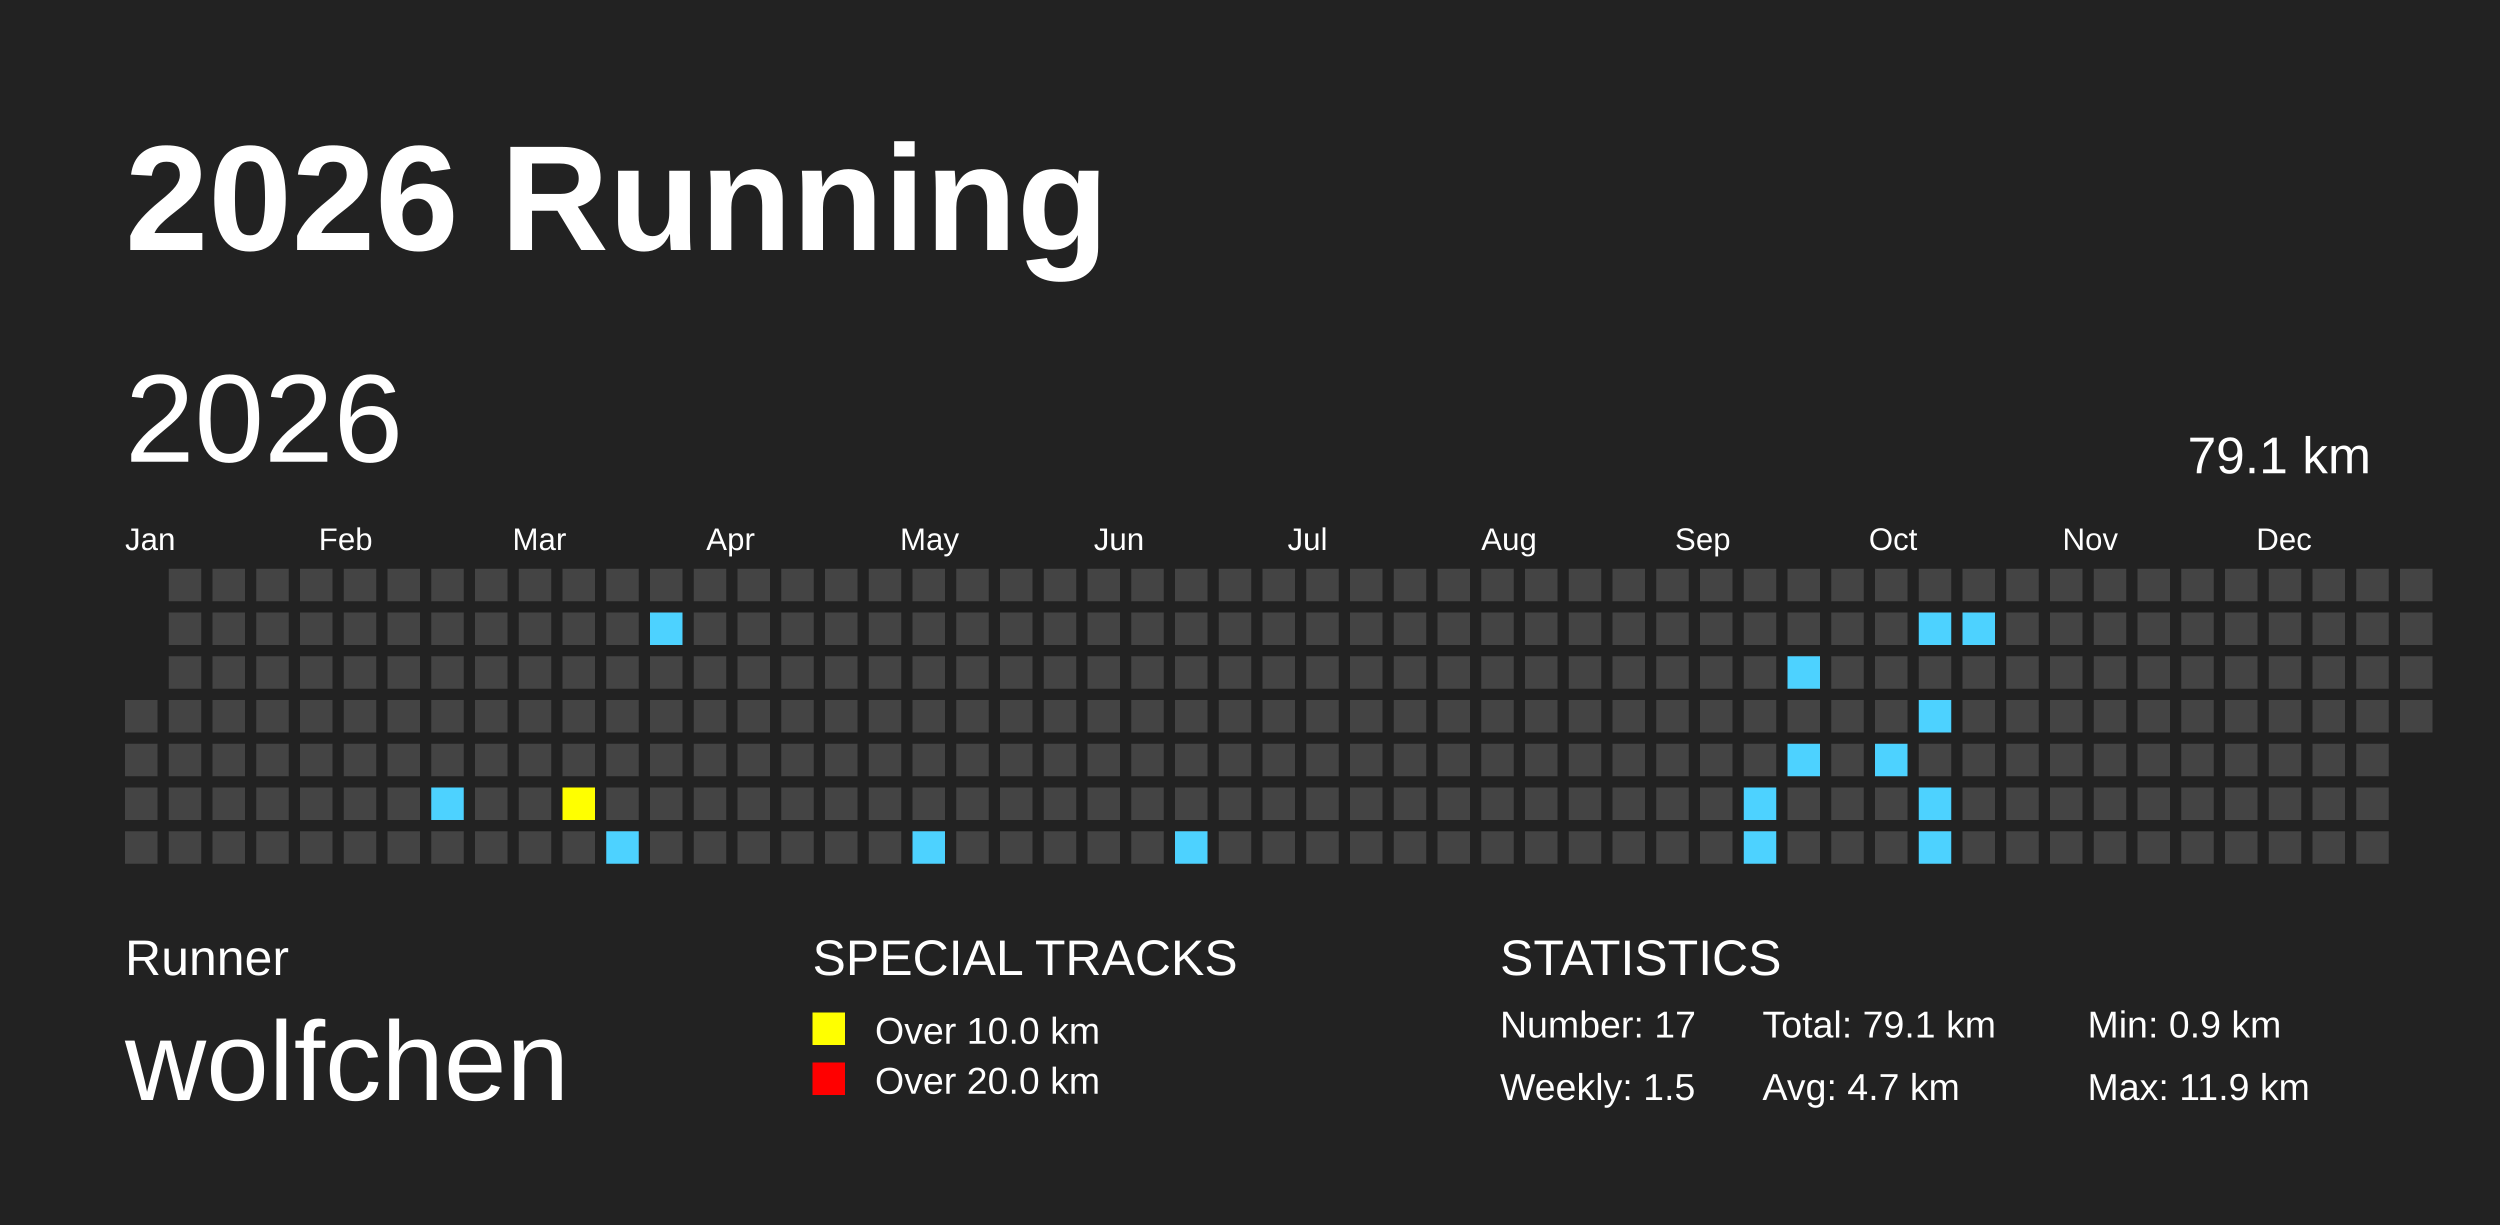
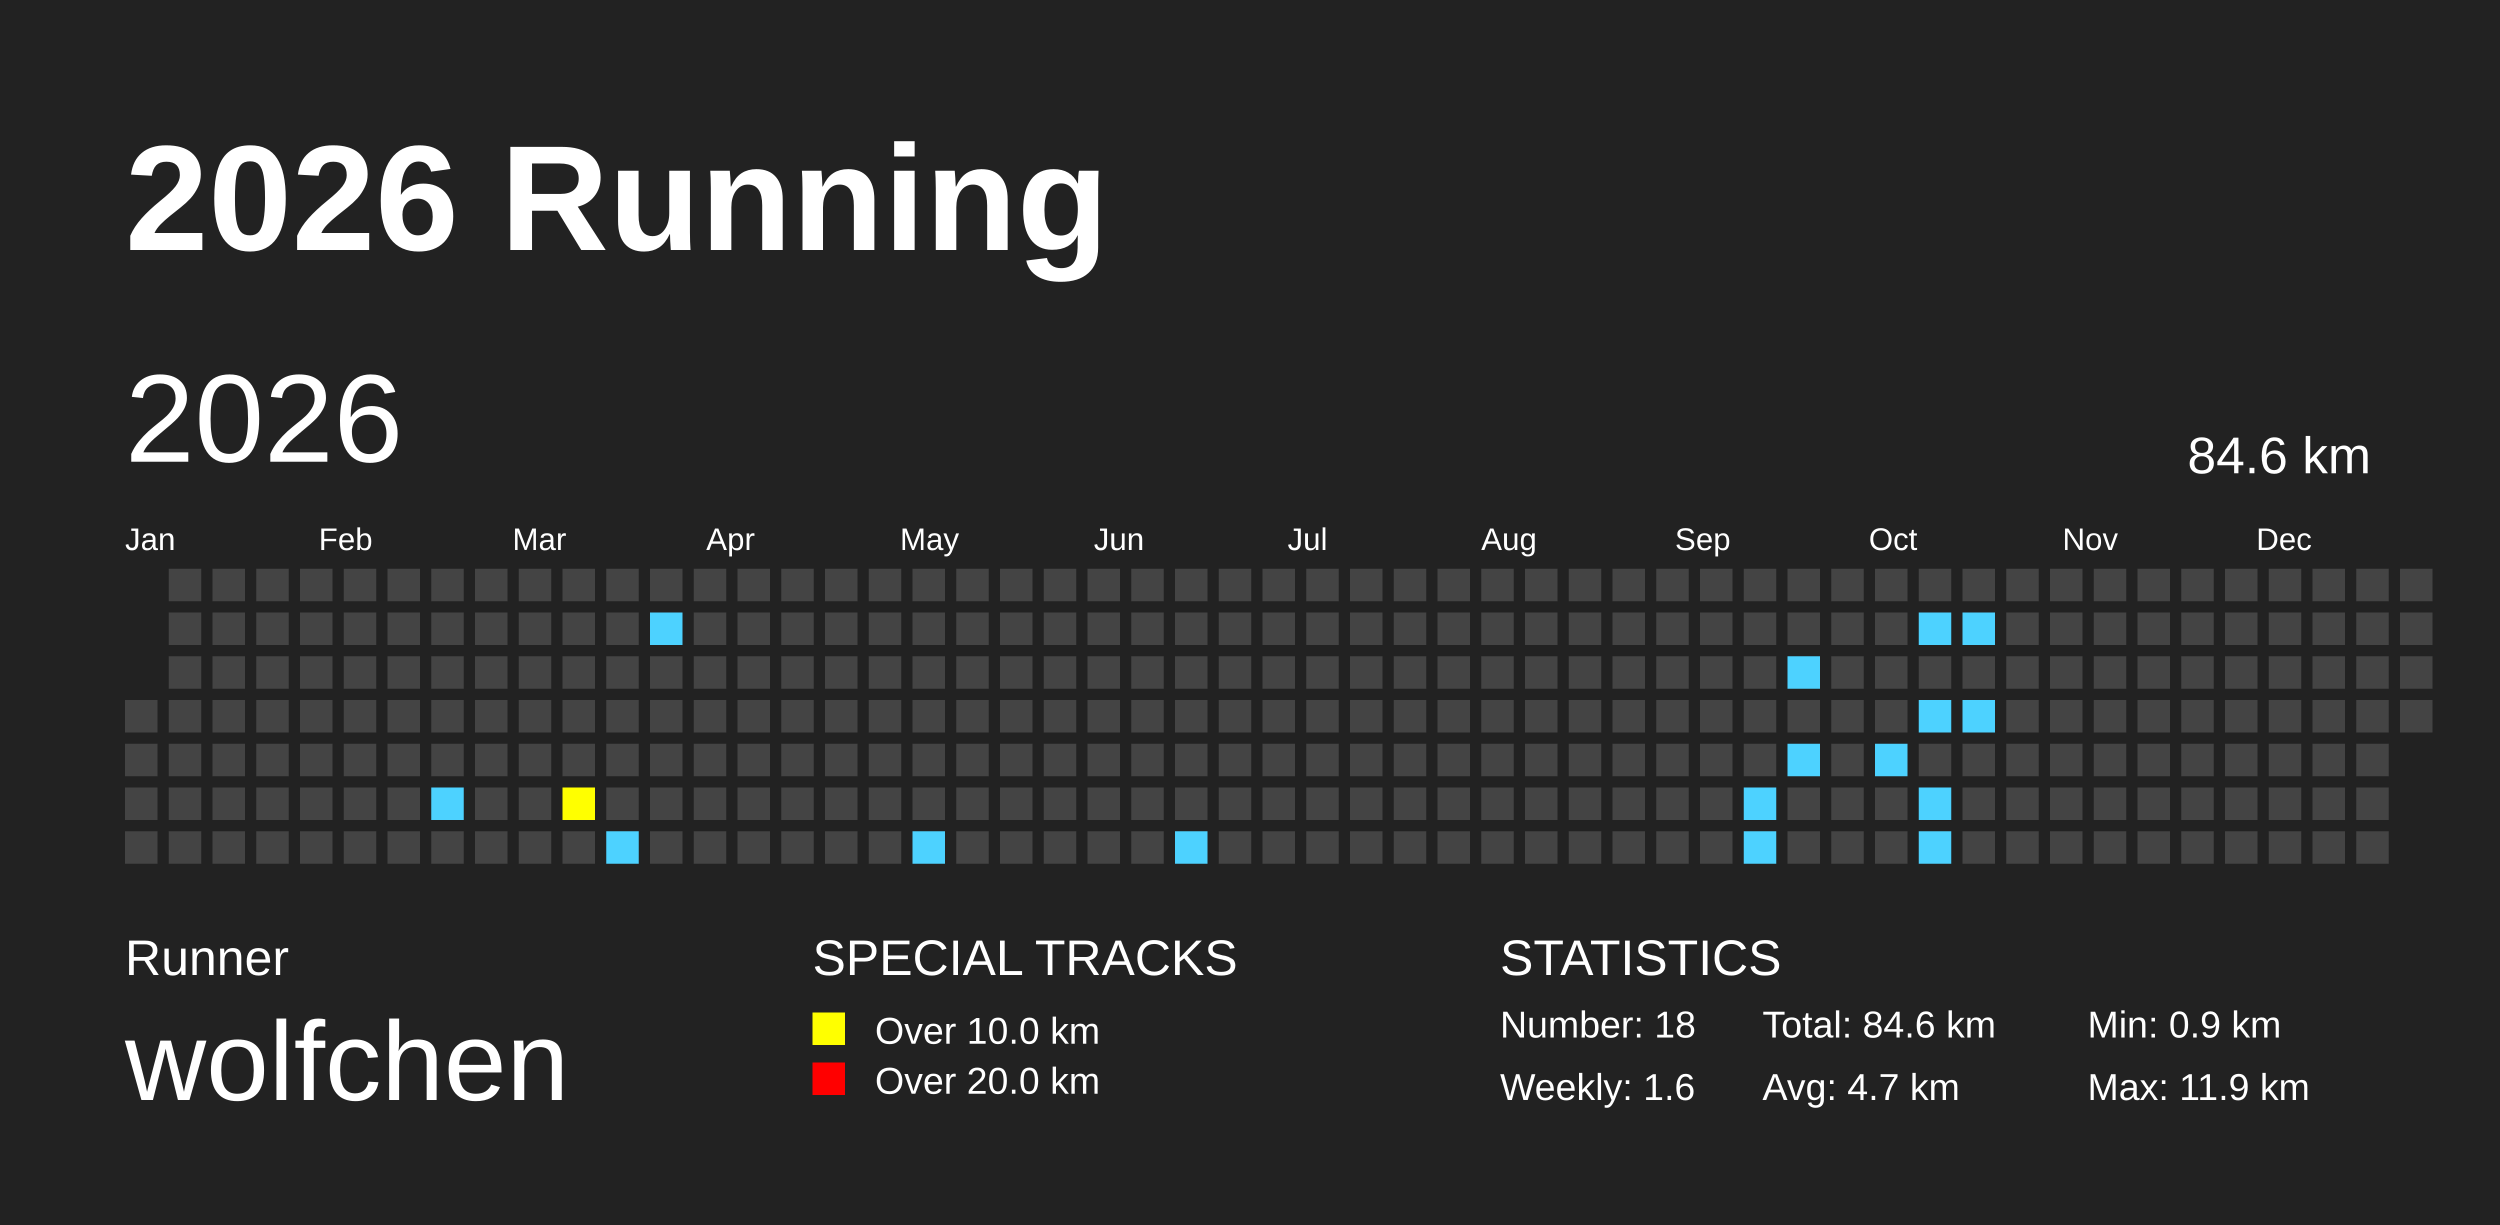
<svg xmlns="http://www.w3.org/2000/svg" baseProfile="full" height="98mm" version="1.1" viewBox="0,0,200,98" width="200mm">
  <defs />
  <rect fill="#222222" height="98" width="200" x="0" y="0" />
  <text fill="#FFFFFF" style="font-size:12px; font-family:Arial; font-weight:bold;" x="10" y="20">2026 Running</text>
  <text fill="#FFFFFF" style="font-size:4px; font-family:Arial" x="10" y="78">Runner</text>
  <text fill="#FFFFFF" style="font-size:9px; font-family:Arial" x="10" y="88">wolfchen</text>
  <text fill="#FFFFFF" style="font-size:4px; font-family:Arial" x="65" y="78">SPECIAL TRACKS</text>
  <rect fill="yellow" height="2.6" width="2.6" x="65" y="81" />
  <text fill="#FFFFFF" style="font-size:3px; font-family:Arial" x="70" y="83.5">Over 10.0 km</text>
  <rect fill="red" height="2.6" width="2.6" x="65" y="85" />
  <text fill="#FFFFFF" style="font-size:3px; font-family:Arial" x="70" y="87.5">Over 20.0 km</text>
  <text fill="#FFFFFF" style="font-size:4px; font-family:Arial" x="120" y="78">STATISTICS</text>
-   <text fill="#FFFFFF" style="font-size:3px; font-family:Arial" x="120" y="83">Number: 17</text>
-   <text fill="#FFFFFF" style="font-size:3px; font-family:Arial" x="120" y="88">Weekly: 1.5</text>
-   <text fill="#FFFFFF" style="font-size:3px; font-family:Arial" x="141" y="83">Total: 79.1 km</text>
+   <text fill="#FFFFFF" style="font-size:3px; font-family:Arial" x="120" y="83">Number: 18</text>
+   <text fill="#FFFFFF" style="font-size:3px; font-family:Arial" x="120" y="88">Weekly: 1.6</text>
+   <text fill="#FFFFFF" style="font-size:3px; font-family:Arial" x="141" y="83">Total: 84.6 km</text>
  <text fill="#FFFFFF" style="font-size:3px; font-family:Arial" x="141" y="88">Avg: 4.7 km</text>
  <text fill="#FFFFFF" style="font-size:3px; font-family:Arial" x="167" y="83">Min: 0.9 km</text>
  <text fill="#FFFFFF" style="font-size:3px; font-family:Arial" x="167" y="88">Max: 11.9 km</text>
  <text dominant-baseline="hanging" fill="#FFFFFF" style="font-size:10.0px; font-family:Arial;" x="10" y="30">2026</text>
-   <text dominant-baseline="hanging" fill="#FFFFFF" style="font-size:4.125px; font-family:Arial;" x="175" y="35">79.1 km</text>
+   <text dominant-baseline="hanging" fill="#FFFFFF" style="font-size:4.125px; font-family:Arial;" x="175" y="35">84.6 km</text>
  <text fill="#FFFFFF" style="font-size:2.5px; font-family:Arial" x="10.0" y="44">Jan</text>
  <text fill="#FFFFFF" style="font-size:2.5px; font-family:Arial" x="25.5" y="44">Feb</text>
  <text fill="#FFFFFF" style="font-size:2.5px; font-family:Arial" x="41.0" y="44">Mar</text>
  <text fill="#FFFFFF" style="font-size:2.5px; font-family:Arial" x="56.5" y="44">Apr</text>
  <text fill="#FFFFFF" style="font-size:2.5px; font-family:Arial" x="72.0" y="44">May</text>
  <text fill="#FFFFFF" style="font-size:2.5px; font-family:Arial" x="87.5" y="44">Jun</text>
  <text fill="#FFFFFF" style="font-size:2.5px; font-family:Arial" x="103.0" y="44">Jul</text>
  <text fill="#FFFFFF" style="font-size:2.5px; font-family:Arial" x="118.5" y="44">Aug</text>
  <text fill="#FFFFFF" style="font-size:2.5px; font-family:Arial" x="134.0" y="44">Sep</text>
  <text fill="#FFFFFF" style="font-size:2.5px; font-family:Arial" x="149.5" y="44">Oct</text>
  <text fill="#FFFFFF" style="font-size:2.5px; font-family:Arial" x="165.0" y="44">Nov</text>
  <text fill="#FFFFFF" style="font-size:2.5px; font-family:Arial" x="180.5" y="44">Dec</text>
  <rect fill="#444444" height="2.6" width="2.6" x="10.0" y="56.0" />
  <rect fill="#444444" height="2.6" width="2.6" x="10.0" y="59.5" />
  <rect fill="#444444" height="2.6" width="2.6" x="10.0" y="63.0" />
  <rect fill="#444444" height="2.6" width="2.6" x="10.0" y="66.5" />
  <rect fill="#444444" height="2.6" width="2.6" x="13.5" y="45.5" />
  <rect fill="#444444" height="2.6" width="2.6" x="13.5" y="49.0" />
  <rect fill="#444444" height="2.6" width="2.6" x="13.5" y="52.5" />
  <rect fill="#444444" height="2.6" width="2.6" x="13.5" y="56.0" />
  <rect fill="#444444" height="2.6" width="2.6" x="13.5" y="59.5" />
  <rect fill="#444444" height="2.6" width="2.6" x="13.5" y="63.0" />
  <rect fill="#444444" height="2.6" width="2.6" x="13.5" y="66.5" />
  <rect fill="#444444" height="2.6" width="2.6" x="17.0" y="45.5" />
  <rect fill="#444444" height="2.6" width="2.6" x="17.0" y="49.0" />
  <rect fill="#444444" height="2.6" width="2.6" x="17.0" y="52.5" />
  <rect fill="#444444" height="2.6" width="2.6" x="17.0" y="56.0" />
  <rect fill="#444444" height="2.6" width="2.6" x="17.0" y="59.5" />
  <rect fill="#444444" height="2.6" width="2.6" x="17.0" y="63.0" />
  <rect fill="#444444" height="2.6" width="2.6" x="17.0" y="66.5" />
  <rect fill="#444444" height="2.6" width="2.6" x="20.5" y="45.5" />
  <rect fill="#444444" height="2.6" width="2.6" x="20.5" y="49.0" />
  <rect fill="#444444" height="2.6" width="2.6" x="20.5" y="52.5" />
  <rect fill="#444444" height="2.6" width="2.6" x="20.5" y="56.0" />
  <rect fill="#444444" height="2.6" width="2.6" x="20.5" y="59.5" />
  <rect fill="#444444" height="2.6" width="2.6" x="20.5" y="63.0" />
  <rect fill="#444444" height="2.6" width="2.6" x="20.5" y="66.5" />
  <rect fill="#444444" height="2.6" width="2.6" x="24.0" y="45.5" />
  <rect fill="#444444" height="2.6" width="2.6" x="24.0" y="49.0" />
  <rect fill="#444444" height="2.6" width="2.6" x="24.0" y="52.5" />
  <rect fill="#444444" height="2.6" width="2.6" x="24.0" y="56.0" />
  <rect fill="#444444" height="2.6" width="2.6" x="24.0" y="59.5" />
  <rect fill="#444444" height="2.6" width="2.6" x="24.0" y="63.0" />
  <rect fill="#444444" height="2.6" width="2.6" x="24.0" y="66.5" />
  <rect fill="#444444" height="2.6" width="2.6" x="27.5" y="45.5" />
  <rect fill="#444444" height="2.6" width="2.6" x="27.5" y="49.0" />
  <rect fill="#444444" height="2.6" width="2.6" x="27.5" y="52.5" />
  <rect fill="#444444" height="2.6" width="2.6" x="27.5" y="56.0" />
  <rect fill="#444444" height="2.6" width="2.6" x="27.5" y="59.5" />
  <rect fill="#444444" height="2.6" width="2.6" x="27.5" y="63.0" />
  <rect fill="#444444" height="2.6" width="2.6" x="27.5" y="66.5" />
  <rect fill="#444444" height="2.6" width="2.6" x="31.0" y="45.5" />
  <rect fill="#444444" height="2.6" width="2.6" x="31.0" y="49.0" />
  <rect fill="#444444" height="2.6" width="2.6" x="31.0" y="52.5" />
  <rect fill="#444444" height="2.6" width="2.6" x="31.0" y="56.0" />
  <rect fill="#444444" height="2.6" width="2.6" x="31.0" y="59.5" />
  <rect fill="#444444" height="2.6" width="2.6" x="31.0" y="63.0" />
  <rect fill="#444444" height="2.6" width="2.6" x="31.0" y="66.5" />
  <rect fill="#444444" height="2.6" width="2.6" x="34.5" y="45.5" />
  <rect fill="#444444" height="2.6" width="2.6" x="34.5" y="49.0" />
  <rect fill="#444444" height="2.6" width="2.6" x="34.5" y="52.5" />
  <rect fill="#444444" height="2.6" width="2.6" x="34.5" y="56.0" />
  <rect fill="#444444" height="2.6" width="2.6" x="34.5" y="59.5" />
  <rect fill="#4DD2FF" height="2.6" width="2.6" x="34.5" y="63.0" />
  <rect fill="#444444" height="2.6" width="2.6" x="34.5" y="66.5" />
  <rect fill="#444444" height="2.6" width="2.6" x="38.0" y="45.5" />
  <rect fill="#444444" height="2.6" width="2.6" x="38.0" y="49.0" />
  <rect fill="#444444" height="2.6" width="2.6" x="38.0" y="52.5" />
  <rect fill="#444444" height="2.6" width="2.6" x="38.0" y="56.0" />
  <rect fill="#444444" height="2.6" width="2.6" x="38.0" y="59.5" />
  <rect fill="#444444" height="2.6" width="2.6" x="38.0" y="63.0" />
  <rect fill="#444444" height="2.6" width="2.6" x="38.0" y="66.5" />
  <rect fill="#444444" height="2.6" width="2.6" x="41.5" y="45.5" />
  <rect fill="#444444" height="2.6" width="2.6" x="41.5" y="49.0" />
  <rect fill="#444444" height="2.6" width="2.6" x="41.5" y="52.5" />
  <rect fill="#444444" height="2.6" width="2.6" x="41.5" y="56.0" />
  <rect fill="#444444" height="2.6" width="2.6" x="41.5" y="59.5" />
  <rect fill="#444444" height="2.6" width="2.6" x="41.5" y="63.0" />
  <rect fill="#444444" height="2.6" width="2.6" x="41.5" y="66.5" />
  <rect fill="#444444" height="2.6" width="2.6" x="45.0" y="45.5" />
  <rect fill="#444444" height="2.6" width="2.6" x="45.0" y="49.0" />
  <rect fill="#444444" height="2.6" width="2.6" x="45.0" y="52.5" />
  <rect fill="#444444" height="2.6" width="2.6" x="45.0" y="56.0" />
  <rect fill="#444444" height="2.6" width="2.6" x="45.0" y="59.5" />
  <rect fill="yellow" height="2.6" width="2.6" x="45.0" y="63.0" />
  <rect fill="#444444" height="2.6" width="2.6" x="45.0" y="66.5" />
  <rect fill="#444444" height="2.6" width="2.6" x="48.5" y="45.5" />
  <rect fill="#444444" height="2.6" width="2.6" x="48.5" y="49.0" />
  <rect fill="#444444" height="2.6" width="2.6" x="48.5" y="52.5" />
  <rect fill="#444444" height="2.6" width="2.6" x="48.5" y="56.0" />
  <rect fill="#444444" height="2.6" width="2.6" x="48.5" y="59.5" />
  <rect fill="#444444" height="2.6" width="2.6" x="48.5" y="63.0" />
  <rect fill="#4DD2FF" height="2.6" width="2.6" x="48.5" y="66.5" />
  <rect fill="#444444" height="2.6" width="2.6" x="52.0" y="45.5" />
  <rect fill="#4DD2FF" height="2.6" width="2.6" x="52.0" y="49.0" />
  <rect fill="#444444" height="2.6" width="2.6" x="52.0" y="52.5" />
  <rect fill="#444444" height="2.6" width="2.6" x="52.0" y="56.0" />
  <rect fill="#444444" height="2.6" width="2.6" x="52.0" y="59.5" />
  <rect fill="#444444" height="2.6" width="2.6" x="52.0" y="63.0" />
  <rect fill="#444444" height="2.6" width="2.6" x="52.0" y="66.5" />
  <rect fill="#444444" height="2.6" width="2.6" x="55.5" y="45.5" />
  <rect fill="#444444" height="2.6" width="2.6" x="55.5" y="49.0" />
  <rect fill="#444444" height="2.6" width="2.6" x="55.5" y="52.5" />
  <rect fill="#444444" height="2.6" width="2.6" x="55.5" y="56.0" />
  <rect fill="#444444" height="2.6" width="2.6" x="55.5" y="59.5" />
  <rect fill="#444444" height="2.6" width="2.6" x="55.5" y="63.0" />
  <rect fill="#444444" height="2.6" width="2.6" x="55.5" y="66.5" />
  <rect fill="#444444" height="2.6" width="2.6" x="59.0" y="45.5" />
  <rect fill="#444444" height="2.6" width="2.6" x="59.0" y="49.0" />
  <rect fill="#444444" height="2.6" width="2.6" x="59.0" y="52.5" />
  <rect fill="#444444" height="2.6" width="2.6" x="59.0" y="56.0" />
  <rect fill="#444444" height="2.6" width="2.6" x="59.0" y="59.5" />
  <rect fill="#444444" height="2.6" width="2.6" x="59.0" y="63.0" />
  <rect fill="#444444" height="2.6" width="2.6" x="59.0" y="66.5" />
  <rect fill="#444444" height="2.6" width="2.6" x="62.5" y="45.5" />
  <rect fill="#444444" height="2.6" width="2.6" x="62.5" y="49.0" />
  <rect fill="#444444" height="2.6" width="2.6" x="62.5" y="52.5" />
  <rect fill="#444444" height="2.6" width="2.6" x="62.5" y="56.0" />
  <rect fill="#444444" height="2.6" width="2.6" x="62.5" y="59.5" />
  <rect fill="#444444" height="2.6" width="2.6" x="62.5" y="63.0" />
  <rect fill="#444444" height="2.6" width="2.6" x="62.5" y="66.5" />
  <rect fill="#444444" height="2.6" width="2.6" x="66.0" y="45.5" />
  <rect fill="#444444" height="2.6" width="2.6" x="66.0" y="49.0" />
  <rect fill="#444444" height="2.6" width="2.6" x="66.0" y="52.5" />
  <rect fill="#444444" height="2.6" width="2.6" x="66.0" y="56.0" />
  <rect fill="#444444" height="2.6" width="2.6" x="66.0" y="59.5" />
  <rect fill="#444444" height="2.6" width="2.6" x="66.0" y="63.0" />
  <rect fill="#444444" height="2.6" width="2.6" x="66.0" y="66.5" />
  <rect fill="#444444" height="2.6" width="2.6" x="69.5" y="45.5" />
  <rect fill="#444444" height="2.6" width="2.6" x="69.5" y="49.0" />
  <rect fill="#444444" height="2.6" width="2.6" x="69.5" y="52.5" />
  <rect fill="#444444" height="2.6" width="2.6" x="69.5" y="56.0" />
  <rect fill="#444444" height="2.6" width="2.6" x="69.5" y="59.5" />
  <rect fill="#444444" height="2.6" width="2.6" x="69.5" y="63.0" />
  <rect fill="#444444" height="2.6" width="2.6" x="69.5" y="66.5" />
  <rect fill="#444444" height="2.6" width="2.6" x="73.0" y="45.5" />
  <rect fill="#444444" height="2.6" width="2.6" x="73.0" y="49.0" />
  <rect fill="#444444" height="2.6" width="2.6" x="73.0" y="52.5" />
  <rect fill="#444444" height="2.6" width="2.6" x="73.0" y="56.0" />
  <rect fill="#444444" height="2.6" width="2.6" x="73.0" y="59.5" />
  <rect fill="#444444" height="2.6" width="2.6" x="73.0" y="63.0" />
  <rect fill="#4DD2FF" height="2.6" width="2.6" x="73.0" y="66.5" />
  <rect fill="#444444" height="2.6" width="2.6" x="76.5" y="45.5" />
  <rect fill="#444444" height="2.6" width="2.6" x="76.5" y="49.0" />
  <rect fill="#444444" height="2.6" width="2.6" x="76.5" y="52.5" />
  <rect fill="#444444" height="2.6" width="2.6" x="76.5" y="56.0" />
  <rect fill="#444444" height="2.6" width="2.6" x="76.5" y="59.5" />
  <rect fill="#444444" height="2.6" width="2.6" x="76.5" y="63.0" />
  <rect fill="#444444" height="2.6" width="2.6" x="76.5" y="66.5" />
  <rect fill="#444444" height="2.6" width="2.6" x="80.0" y="45.5" />
  <rect fill="#444444" height="2.6" width="2.6" x="80.0" y="49.0" />
  <rect fill="#444444" height="2.6" width="2.6" x="80.0" y="52.5" />
  <rect fill="#444444" height="2.6" width="2.6" x="80.0" y="56.0" />
  <rect fill="#444444" height="2.6" width="2.6" x="80.0" y="59.5" />
  <rect fill="#444444" height="2.6" width="2.6" x="80.0" y="63.0" />
  <rect fill="#444444" height="2.6" width="2.6" x="80.0" y="66.5" />
  <rect fill="#444444" height="2.6" width="2.6" x="83.5" y="45.5" />
  <rect fill="#444444" height="2.6" width="2.6" x="83.5" y="49.0" />
  <rect fill="#444444" height="2.6" width="2.6" x="83.5" y="52.5" />
  <rect fill="#444444" height="2.6" width="2.6" x="83.5" y="56.0" />
  <rect fill="#444444" height="2.6" width="2.6" x="83.5" y="59.5" />
  <rect fill="#444444" height="2.6" width="2.6" x="83.5" y="63.0" />
  <rect fill="#444444" height="2.6" width="2.6" x="83.5" y="66.5" />
  <rect fill="#444444" height="2.6" width="2.6" x="87.0" y="45.5" />
  <rect fill="#444444" height="2.6" width="2.6" x="87.0" y="49.0" />
  <rect fill="#444444" height="2.6" width="2.6" x="87.0" y="52.5" />
  <rect fill="#444444" height="2.6" width="2.6" x="87.0" y="56.0" />
  <rect fill="#444444" height="2.6" width="2.6" x="87.0" y="59.5" />
  <rect fill="#444444" height="2.6" width="2.6" x="87.0" y="63.0" />
  <rect fill="#444444" height="2.6" width="2.6" x="87.0" y="66.5" />
  <rect fill="#444444" height="2.6" width="2.6" x="90.5" y="45.5" />
  <rect fill="#444444" height="2.6" width="2.6" x="90.5" y="49.0" />
  <rect fill="#444444" height="2.6" width="2.6" x="90.5" y="52.5" />
  <rect fill="#444444" height="2.6" width="2.6" x="90.5" y="56.0" />
  <rect fill="#444444" height="2.6" width="2.6" x="90.5" y="59.5" />
  <rect fill="#444444" height="2.6" width="2.6" x="90.5" y="63.0" />
  <rect fill="#444444" height="2.6" width="2.6" x="90.5" y="66.5" />
  <rect fill="#444444" height="2.6" width="2.6" x="94.0" y="45.5" />
  <rect fill="#444444" height="2.6" width="2.6" x="94.0" y="49.0" />
  <rect fill="#444444" height="2.6" width="2.6" x="94.0" y="52.5" />
  <rect fill="#444444" height="2.6" width="2.6" x="94.0" y="56.0" />
  <rect fill="#444444" height="2.6" width="2.6" x="94.0" y="59.5" />
  <rect fill="#444444" height="2.6" width="2.6" x="94.0" y="63.0" />
  <rect fill="#4DD2FF" height="2.6" width="2.6" x="94.0" y="66.5" />
  <rect fill="#444444" height="2.6" width="2.6" x="97.5" y="45.5" />
  <rect fill="#444444" height="2.6" width="2.6" x="97.5" y="49.0" />
  <rect fill="#444444" height="2.6" width="2.6" x="97.5" y="52.5" />
  <rect fill="#444444" height="2.6" width="2.6" x="97.5" y="56.0" />
  <rect fill="#444444" height="2.6" width="2.6" x="97.5" y="59.5" />
  <rect fill="#444444" height="2.6" width="2.6" x="97.5" y="63.0" />
  <rect fill="#444444" height="2.6" width="2.6" x="97.5" y="66.5" />
  <rect fill="#444444" height="2.6" width="2.6" x="101.0" y="45.5" />
  <rect fill="#444444" height="2.6" width="2.6" x="101.0" y="49.0" />
  <rect fill="#444444" height="2.6" width="2.6" x="101.0" y="52.5" />
  <rect fill="#444444" height="2.6" width="2.6" x="101.0" y="56.0" />
  <rect fill="#444444" height="2.6" width="2.6" x="101.0" y="59.5" />
  <rect fill="#444444" height="2.6" width="2.6" x="101.0" y="63.0" />
  <rect fill="#444444" height="2.6" width="2.6" x="101.0" y="66.5" />
  <rect fill="#444444" height="2.6" width="2.6" x="104.5" y="45.5" />
  <rect fill="#444444" height="2.6" width="2.6" x="104.5" y="49.0" />
  <rect fill="#444444" height="2.6" width="2.6" x="104.5" y="52.5" />
  <rect fill="#444444" height="2.6" width="2.6" x="104.5" y="56.0" />
  <rect fill="#444444" height="2.6" width="2.6" x="104.5" y="59.5" />
  <rect fill="#444444" height="2.6" width="2.6" x="104.5" y="63.0" />
  <rect fill="#444444" height="2.6" width="2.6" x="104.5" y="66.5" />
  <rect fill="#444444" height="2.6" width="2.6" x="108.0" y="45.5" />
  <rect fill="#444444" height="2.6" width="2.6" x="108.0" y="49.0" />
  <rect fill="#444444" height="2.6" width="2.6" x="108.0" y="52.5" />
  <rect fill="#444444" height="2.6" width="2.6" x="108.0" y="56.0" />
  <rect fill="#444444" height="2.6" width="2.6" x="108.0" y="59.5" />
  <rect fill="#444444" height="2.6" width="2.6" x="108.0" y="63.0" />
  <rect fill="#444444" height="2.6" width="2.6" x="108.0" y="66.5" />
  <rect fill="#444444" height="2.6" width="2.6" x="111.5" y="45.5" />
  <rect fill="#444444" height="2.6" width="2.6" x="111.5" y="49.0" />
  <rect fill="#444444" height="2.6" width="2.6" x="111.5" y="52.5" />
  <rect fill="#444444" height="2.6" width="2.6" x="111.5" y="56.0" />
  <rect fill="#444444" height="2.6" width="2.6" x="111.5" y="59.5" />
  <rect fill="#444444" height="2.6" width="2.6" x="111.5" y="63.0" />
  <rect fill="#444444" height="2.6" width="2.6" x="111.5" y="66.5" />
  <rect fill="#444444" height="2.6" width="2.6" x="115.0" y="45.5" />
  <rect fill="#444444" height="2.6" width="2.6" x="115.0" y="49.0" />
  <rect fill="#444444" height="2.6" width="2.6" x="115.0" y="52.5" />
  <rect fill="#444444" height="2.6" width="2.6" x="115.0" y="56.0" />
  <rect fill="#444444" height="2.6" width="2.6" x="115.0" y="59.5" />
  <rect fill="#444444" height="2.6" width="2.6" x="115.0" y="63.0" />
  <rect fill="#444444" height="2.6" width="2.6" x="115.0" y="66.5" />
  <rect fill="#444444" height="2.6" width="2.6" x="118.5" y="45.5" />
  <rect fill="#444444" height="2.6" width="2.6" x="118.5" y="49.0" />
  <rect fill="#444444" height="2.6" width="2.6" x="118.5" y="52.5" />
  <rect fill="#444444" height="2.6" width="2.6" x="118.5" y="56.0" />
  <rect fill="#444444" height="2.6" width="2.6" x="118.5" y="59.5" />
  <rect fill="#444444" height="2.6" width="2.6" x="118.5" y="63.0" />
  <rect fill="#444444" height="2.6" width="2.6" x="118.5" y="66.5" />
  <rect fill="#444444" height="2.6" width="2.6" x="122.0" y="45.5" />
  <rect fill="#444444" height="2.6" width="2.6" x="122.0" y="49.0" />
  <rect fill="#444444" height="2.6" width="2.6" x="122.0" y="52.5" />
  <rect fill="#444444" height="2.6" width="2.6" x="122.0" y="56.0" />
  <rect fill="#444444" height="2.6" width="2.6" x="122.0" y="59.5" />
  <rect fill="#444444" height="2.6" width="2.6" x="122.0" y="63.0" />
  <rect fill="#444444" height="2.6" width="2.6" x="122.0" y="66.5" />
  <rect fill="#444444" height="2.6" width="2.6" x="125.5" y="45.5" />
  <rect fill="#444444" height="2.6" width="2.6" x="125.5" y="49.0" />
  <rect fill="#444444" height="2.6" width="2.6" x="125.5" y="52.5" />
  <rect fill="#444444" height="2.6" width="2.6" x="125.5" y="56.0" />
  <rect fill="#444444" height="2.6" width="2.6" x="125.5" y="59.5" />
  <rect fill="#444444" height="2.6" width="2.6" x="125.5" y="63.0" />
  <rect fill="#444444" height="2.6" width="2.6" x="125.5" y="66.5" />
  <rect fill="#444444" height="2.6" width="2.6" x="129.0" y="45.5" />
  <rect fill="#444444" height="2.6" width="2.6" x="129.0" y="49.0" />
  <rect fill="#444444" height="2.6" width="2.6" x="129.0" y="52.5" />
  <rect fill="#444444" height="2.6" width="2.6" x="129.0" y="56.0" />
  <rect fill="#444444" height="2.6" width="2.6" x="129.0" y="59.5" />
  <rect fill="#444444" height="2.6" width="2.6" x="129.0" y="63.0" />
  <rect fill="#444444" height="2.6" width="2.6" x="129.0" y="66.5" />
  <rect fill="#444444" height="2.6" width="2.6" x="132.5" y="45.5" />
  <rect fill="#444444" height="2.6" width="2.6" x="132.5" y="49.0" />
  <rect fill="#444444" height="2.6" width="2.6" x="132.5" y="52.5" />
  <rect fill="#444444" height="2.6" width="2.6" x="132.5" y="56.0" />
  <rect fill="#444444" height="2.6" width="2.6" x="132.5" y="59.5" />
  <rect fill="#444444" height="2.6" width="2.6" x="132.5" y="63.0" />
  <rect fill="#444444" height="2.6" width="2.6" x="132.5" y="66.5" />
  <rect fill="#444444" height="2.6" width="2.6" x="136.0" y="45.5" />
  <rect fill="#444444" height="2.6" width="2.6" x="136.0" y="49.0" />
  <rect fill="#444444" height="2.6" width="2.6" x="136.0" y="52.5" />
  <rect fill="#444444" height="2.6" width="2.6" x="136.0" y="56.0" />
  <rect fill="#444444" height="2.6" width="2.6" x="136.0" y="59.5" />
  <rect fill="#444444" height="2.6" width="2.6" x="136.0" y="63.0" />
  <rect fill="#444444" height="2.6" width="2.6" x="136.0" y="66.5" />
  <rect fill="#444444" height="2.6" width="2.6" x="139.5" y="45.5" />
  <rect fill="#444444" height="2.6" width="2.6" x="139.5" y="49.0" />
  <rect fill="#444444" height="2.6" width="2.6" x="139.5" y="52.5" />
  <rect fill="#444444" height="2.6" width="2.6" x="139.5" y="56.0" />
  <rect fill="#444444" height="2.6" width="2.6" x="139.5" y="59.5" />
  <rect fill="#4DD2FF" height="2.6" width="2.6" x="139.5" y="63.0" />
  <rect fill="#4DD2FF" height="2.6" width="2.6" x="139.5" y="66.5" />
  <rect fill="#444444" height="2.6" width="2.6" x="143.0" y="45.5" />
  <rect fill="#444444" height="2.6" width="2.6" x="143.0" y="49.0" />
  <rect fill="#4DD2FF" height="2.6" width="2.6" x="143.0" y="52.5" />
  <rect fill="#444444" height="2.6" width="2.6" x="143.0" y="56.0" />
  <rect fill="#4DD2FF" height="2.6" width="2.6" x="143.0" y="59.5" />
  <rect fill="#444444" height="2.6" width="2.6" x="143.0" y="63.0" />
  <rect fill="#444444" height="2.6" width="2.6" x="143.0" y="66.5" />
  <rect fill="#444444" height="2.6" width="2.6" x="146.5" y="45.5" />
  <rect fill="#444444" height="2.6" width="2.6" x="146.5" y="49.0" />
  <rect fill="#444444" height="2.6" width="2.6" x="146.5" y="52.5" />
  <rect fill="#444444" height="2.6" width="2.6" x="146.5" y="56.0" />
  <rect fill="#444444" height="2.6" width="2.6" x="146.5" y="59.5" />
  <rect fill="#444444" height="2.6" width="2.6" x="146.5" y="63.0" />
  <rect fill="#444444" height="2.6" width="2.6" x="146.5" y="66.5" />
  <rect fill="#444444" height="2.6" width="2.6" x="150.0" y="45.5" />
  <rect fill="#444444" height="2.6" width="2.6" x="150.0" y="49.0" />
  <rect fill="#444444" height="2.6" width="2.6" x="150.0" y="52.5" />
  <rect fill="#444444" height="2.6" width="2.6" x="150.0" y="56.0" />
  <rect fill="#4DD2FF" height="2.6" width="2.6" x="150.0" y="59.5" />
  <rect fill="#444444" height="2.6" width="2.6" x="150.0" y="63.0" />
  <rect fill="#444444" height="2.6" width="2.6" x="150.0" y="66.5" />
  <rect fill="#444444" height="2.6" width="2.6" x="153.5" y="45.5" />
  <rect fill="#4DD2FF" height="2.6" width="2.6" x="153.5" y="49.0" />
  <rect fill="#444444" height="2.6" width="2.6" x="153.5" y="52.5" />
  <rect fill="#4DD2FF" height="2.6" width="2.6" x="153.5" y="56.0" />
  <rect fill="#444444" height="2.6" width="2.6" x="153.5" y="59.5" />
  <rect fill="#4DD2FF" height="2.6" width="2.6" x="153.5" y="63.0" />
  <rect fill="#4DD2FF" height="2.6" width="2.6" x="153.5" y="66.5" />
  <rect fill="#444444" height="2.6" width="2.6" x="157.0" y="45.5" />
  <rect fill="#4DD2FF" height="2.6" width="2.6" x="157.0" y="49.0" />
  <rect fill="#444444" height="2.6" width="2.6" x="157.0" y="52.5" />
-   <rect fill="#444444" height="2.6" width="2.6" x="157.0" y="56.0" />
+   <rect fill="#4DD2FF" height="2.6" width="2.6" x="157.0" y="56.0" />
  <rect fill="#444444" height="2.6" width="2.6" x="157.0" y="59.5" />
  <rect fill="#444444" height="2.6" width="2.6" x="157.0" y="63.0" />
  <rect fill="#444444" height="2.6" width="2.6" x="157.0" y="66.5" />
  <rect fill="#444444" height="2.6" width="2.6" x="160.5" y="45.5" />
  <rect fill="#444444" height="2.6" width="2.6" x="160.5" y="49.0" />
  <rect fill="#444444" height="2.6" width="2.6" x="160.5" y="52.5" />
  <rect fill="#444444" height="2.6" width="2.6" x="160.5" y="56.0" />
  <rect fill="#444444" height="2.6" width="2.6" x="160.5" y="59.5" />
  <rect fill="#444444" height="2.6" width="2.6" x="160.5" y="63.0" />
  <rect fill="#444444" height="2.6" width="2.6" x="160.5" y="66.5" />
  <rect fill="#444444" height="2.6" width="2.6" x="164.0" y="45.5" />
  <rect fill="#444444" height="2.6" width="2.6" x="164.0" y="49.0" />
  <rect fill="#444444" height="2.6" width="2.6" x="164.0" y="52.5" />
  <rect fill="#444444" height="2.6" width="2.6" x="164.0" y="56.0" />
  <rect fill="#444444" height="2.6" width="2.6" x="164.0" y="59.5" />
  <rect fill="#444444" height="2.6" width="2.6" x="164.0" y="63.0" />
  <rect fill="#444444" height="2.6" width="2.6" x="164.0" y="66.5" />
  <rect fill="#444444" height="2.6" width="2.6" x="167.5" y="45.5" />
  <rect fill="#444444" height="2.6" width="2.6" x="167.5" y="49.0" />
  <rect fill="#444444" height="2.6" width="2.6" x="167.5" y="52.5" />
  <rect fill="#444444" height="2.6" width="2.6" x="167.5" y="56.0" />
  <rect fill="#444444" height="2.6" width="2.6" x="167.5" y="59.5" />
  <rect fill="#444444" height="2.6" width="2.6" x="167.5" y="63.0" />
  <rect fill="#444444" height="2.6" width="2.6" x="167.5" y="66.5" />
  <rect fill="#444444" height="2.6" width="2.6" x="171.0" y="45.5" />
  <rect fill="#444444" height="2.6" width="2.6" x="171.0" y="49.0" />
  <rect fill="#444444" height="2.6" width="2.6" x="171.0" y="52.5" />
  <rect fill="#444444" height="2.6" width="2.6" x="171.0" y="56.0" />
  <rect fill="#444444" height="2.6" width="2.6" x="171.0" y="59.5" />
  <rect fill="#444444" height="2.6" width="2.6" x="171.0" y="63.0" />
  <rect fill="#444444" height="2.6" width="2.6" x="171.0" y="66.5" />
  <rect fill="#444444" height="2.6" width="2.6" x="174.5" y="45.5" />
  <rect fill="#444444" height="2.6" width="2.6" x="174.5" y="49.0" />
  <rect fill="#444444" height="2.6" width="2.6" x="174.5" y="52.5" />
  <rect fill="#444444" height="2.6" width="2.6" x="174.5" y="56.0" />
  <rect fill="#444444" height="2.6" width="2.6" x="174.5" y="59.5" />
  <rect fill="#444444" height="2.6" width="2.6" x="174.5" y="63.0" />
  <rect fill="#444444" height="2.6" width="2.6" x="174.5" y="66.5" />
  <rect fill="#444444" height="2.6" width="2.6" x="178.0" y="45.5" />
  <rect fill="#444444" height="2.6" width="2.6" x="178.0" y="49.0" />
  <rect fill="#444444" height="2.6" width="2.6" x="178.0" y="52.5" />
  <rect fill="#444444" height="2.6" width="2.6" x="178.0" y="56.0" />
  <rect fill="#444444" height="2.6" width="2.6" x="178.0" y="59.5" />
  <rect fill="#444444" height="2.6" width="2.6" x="178.0" y="63.0" />
  <rect fill="#444444" height="2.6" width="2.6" x="178.0" y="66.5" />
  <rect fill="#444444" height="2.6" width="2.6" x="181.5" y="45.5" />
  <rect fill="#444444" height="2.6" width="2.6" x="181.5" y="49.0" />
  <rect fill="#444444" height="2.6" width="2.6" x="181.5" y="52.5" />
  <rect fill="#444444" height="2.6" width="2.6" x="181.5" y="56.0" />
  <rect fill="#444444" height="2.6" width="2.6" x="181.5" y="59.5" />
  <rect fill="#444444" height="2.6" width="2.6" x="181.5" y="63.0" />
  <rect fill="#444444" height="2.6" width="2.6" x="181.5" y="66.5" />
  <rect fill="#444444" height="2.6" width="2.6" x="185.0" y="45.5" />
  <rect fill="#444444" height="2.6" width="2.6" x="185.0" y="49.0" />
  <rect fill="#444444" height="2.6" width="2.6" x="185.0" y="52.5" />
  <rect fill="#444444" height="2.6" width="2.6" x="185.0" y="56.0" />
  <rect fill="#444444" height="2.6" width="2.6" x="185.0" y="59.5" />
  <rect fill="#444444" height="2.6" width="2.6" x="185.0" y="63.0" />
  <rect fill="#444444" height="2.6" width="2.6" x="185.0" y="66.5" />
  <rect fill="#444444" height="2.6" width="2.6" x="188.5" y="45.5" />
  <rect fill="#444444" height="2.6" width="2.6" x="188.5" y="49.0" />
  <rect fill="#444444" height="2.6" width="2.6" x="188.5" y="52.5" />
  <rect fill="#444444" height="2.6" width="2.6" x="188.5" y="56.0" />
  <rect fill="#444444" height="2.6" width="2.6" x="188.5" y="59.5" />
  <rect fill="#444444" height="2.6" width="2.6" x="188.5" y="63.0" />
  <rect fill="#444444" height="2.6" width="2.6" x="188.5" y="66.5" />
  <rect fill="#444444" height="2.6" width="2.6" x="192.0" y="45.5" />
  <rect fill="#444444" height="2.6" width="2.6" x="192.0" y="49.0" />
  <rect fill="#444444" height="2.6" width="2.6" x="192.0" y="52.5" />
  <rect fill="#444444" height="2.6" width="2.6" x="192.0" y="56.0" />
</svg>
